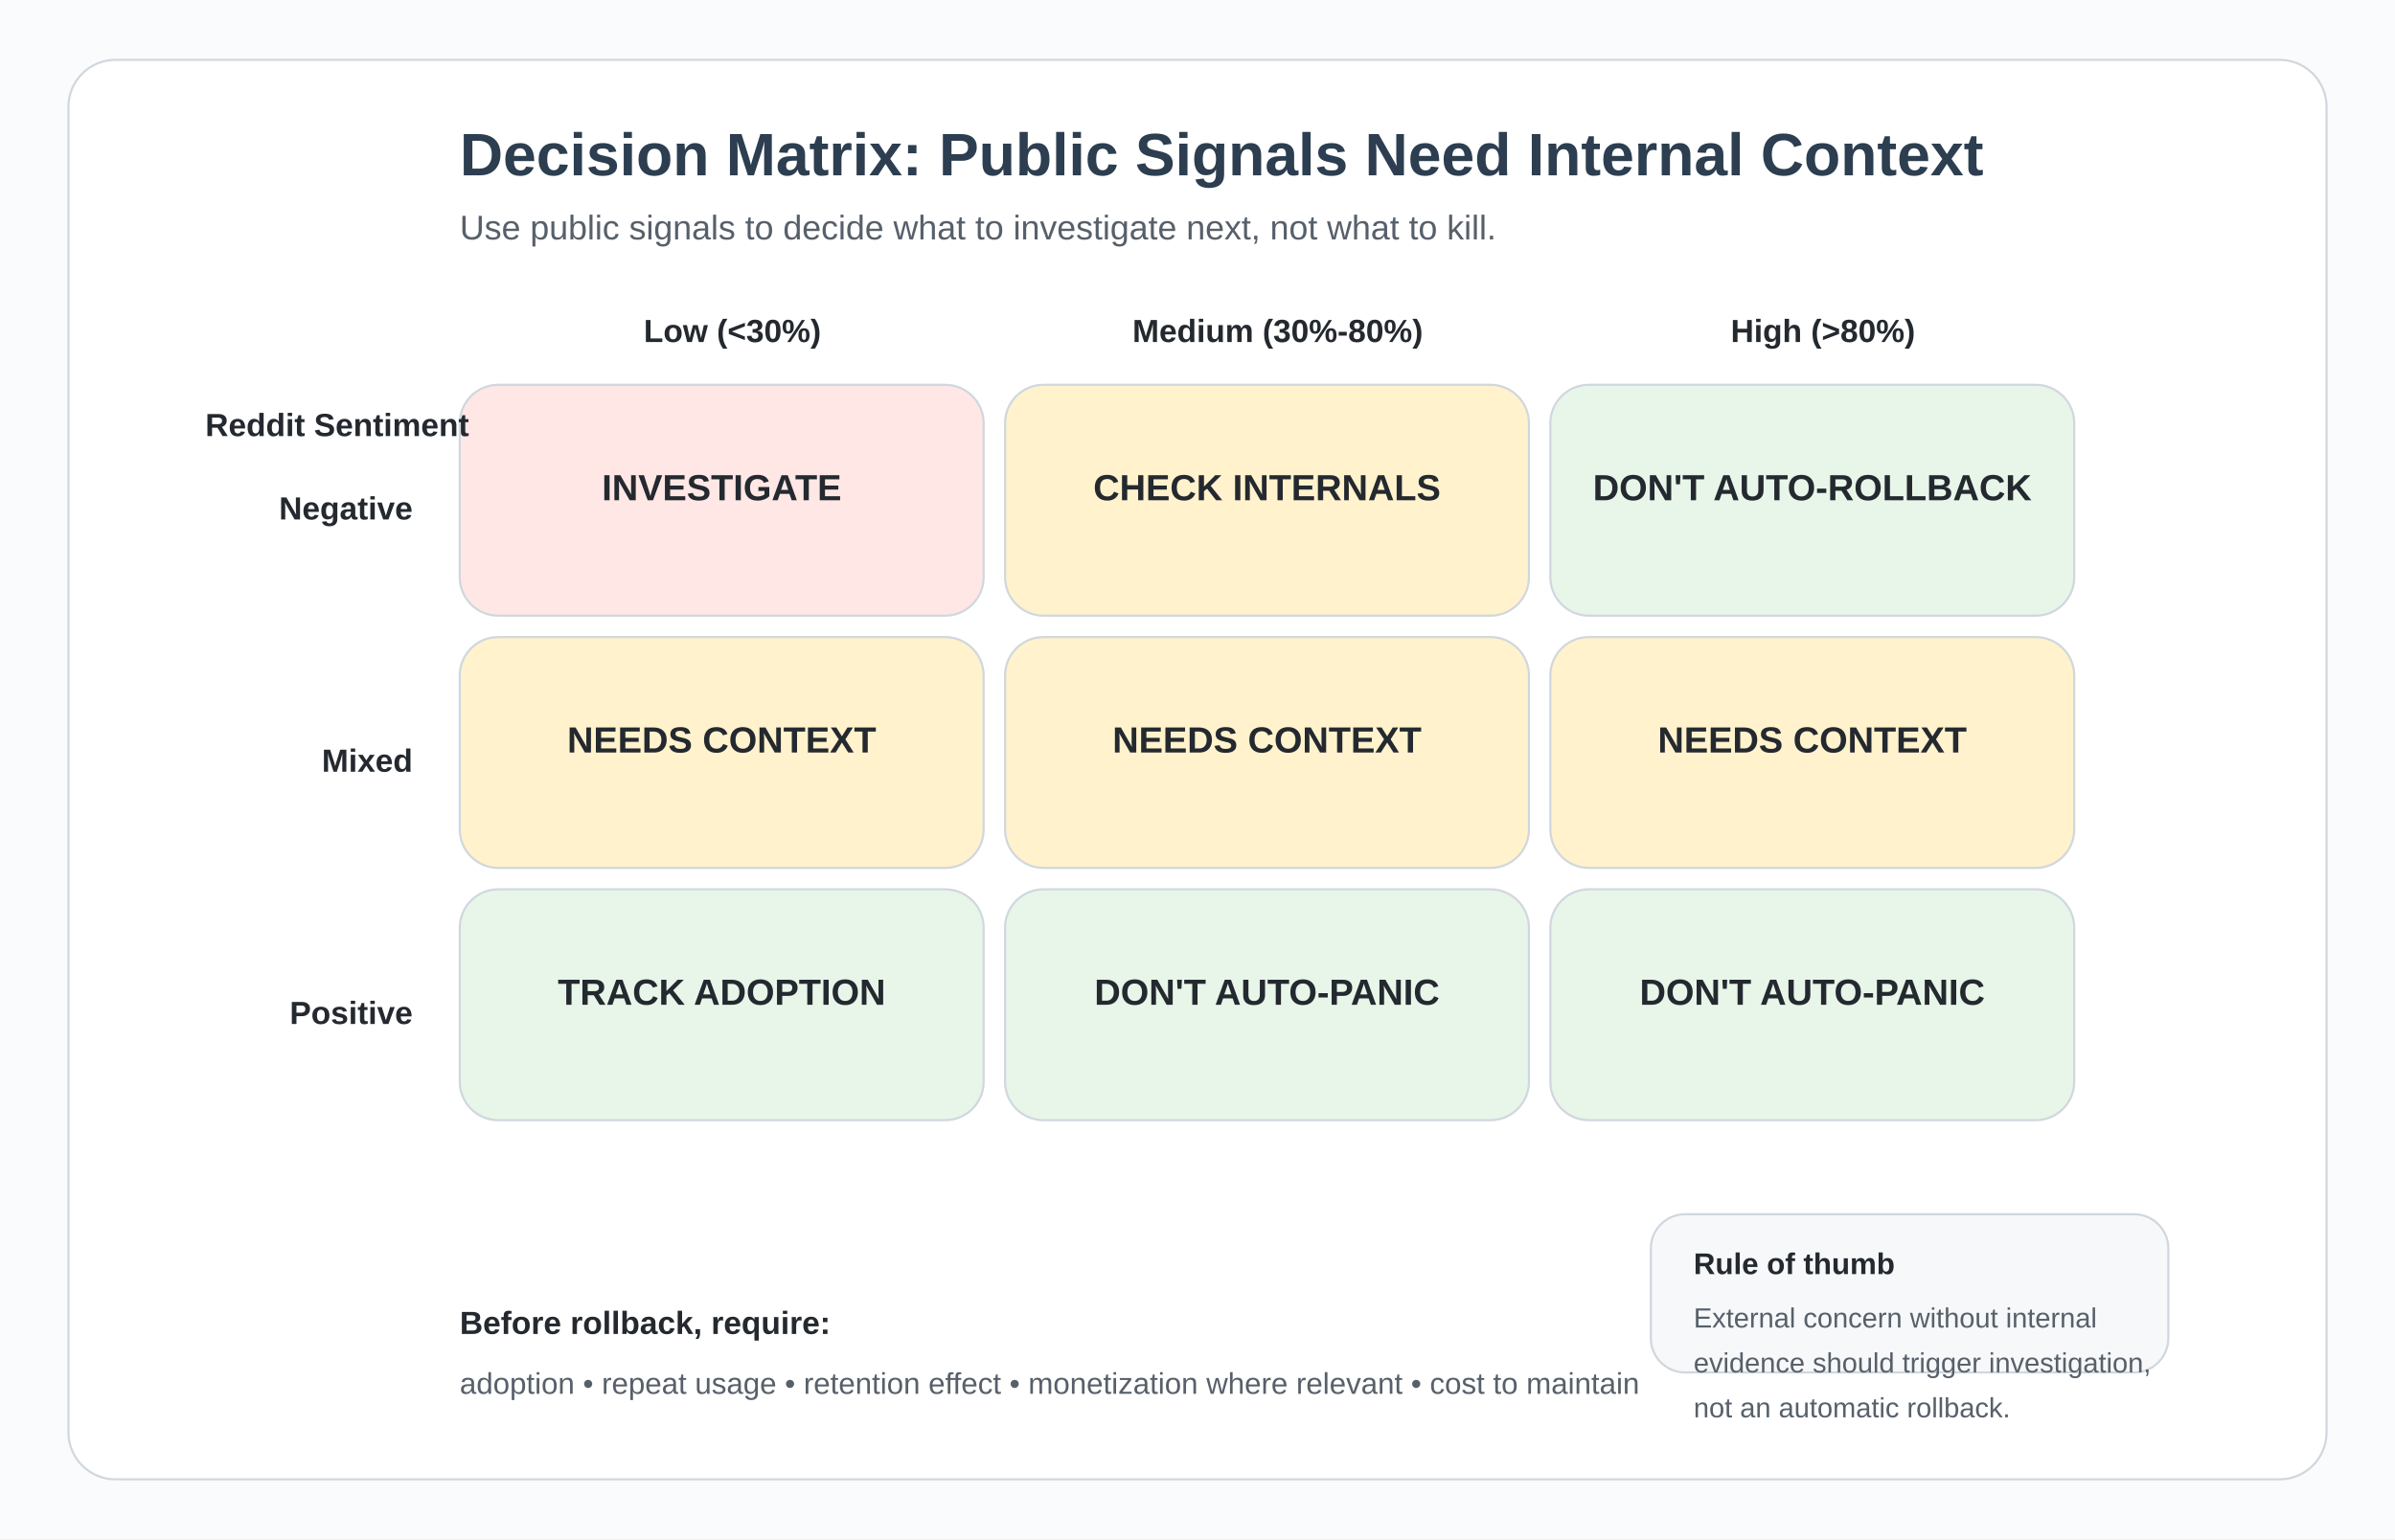
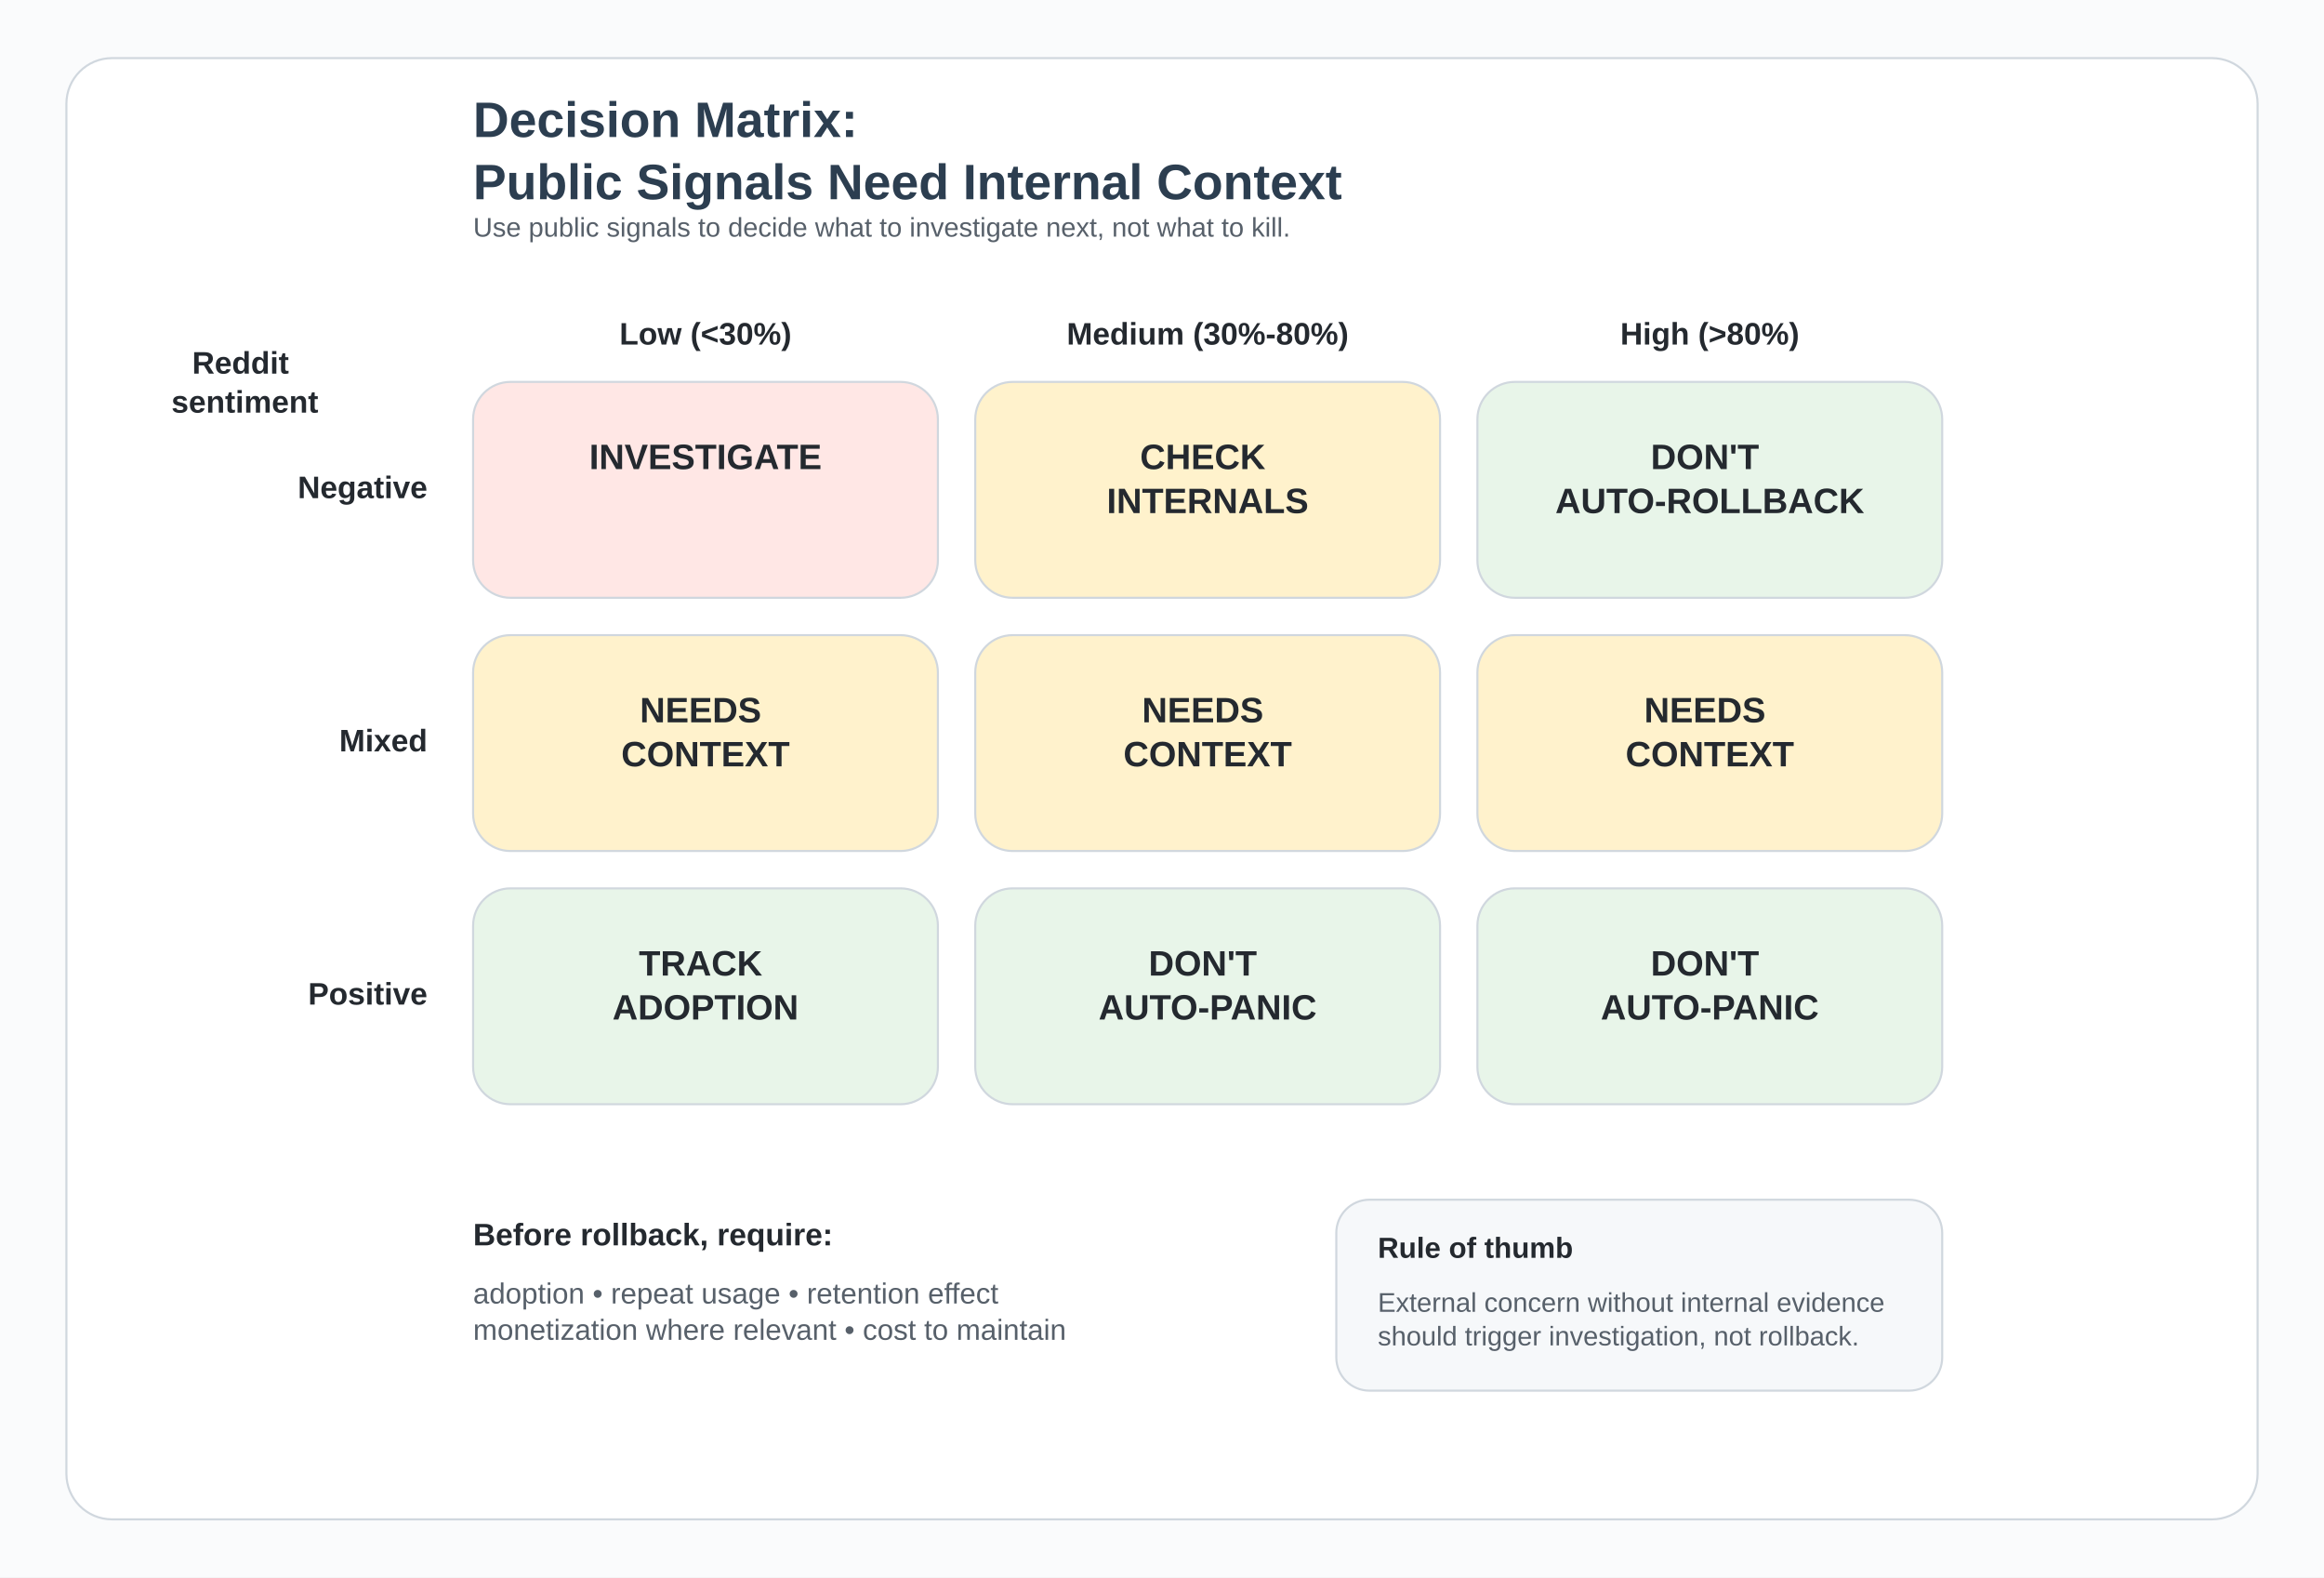
- <svg xmlns="http://www.w3.org/2000/svg" width="1120" height="720" viewBox="0 0 1120 720">
-   <rect width="1120" height="720" fill="#FAFBFC" />
-   <rect x="32" y="28" width="1056" height="664" rx="22" fill="white" stroke="#D0D7DE" />
-   <text x="215" y="82" font-family="Arial, Helvetica, sans-serif" font-size="28" font-weight="700" fill="#2C3E50">Decision Matrix: Public Signals Need Internal Context</text>
-   <text x="215" y="112" font-family="Arial, Helvetica, sans-serif" font-size="16" fill="#57606A">Use public signals to decide what to investigate next, not what to kill.</text>
-   <text x="342.5" y="160" text-anchor="middle" font-family="Arial, Helvetica, sans-serif" font-size="15" font-weight="700" fill="#24292F">Low (&lt;30%)</text>
-   <text x="597.5" y="160" text-anchor="middle" font-family="Arial, Helvetica, sans-serif" font-size="15" font-weight="700" fill="#24292F">Medium (30%-80%)</text>
-   <text x="852.5" y="160" text-anchor="middle" font-family="Arial, Helvetica, sans-serif" font-size="15" font-weight="700" fill="#24292F">High (&gt;80%)</text>
-   <text x="193" y="243.0" text-anchor="end" font-family="Arial, Helvetica, sans-serif" font-size="15" font-weight="700" fill="#24292F">Negative</text>
-   <text x="193" y="361.0" text-anchor="end" font-family="Arial, Helvetica, sans-serif" font-size="15" font-weight="700" fill="#24292F">Mixed</text>
-   <text x="193" y="479.0" text-anchor="end" font-family="Arial, Helvetica, sans-serif" font-size="15" font-weight="700" fill="#24292F">Positive</text>
-   <rect x="215" y="180" width="245" height="108" rx="18" fill="#FFE7E5" stroke="#D0D7DE" />
-   <text x="337.5" y="234" text-anchor="middle" font-family="Arial, Helvetica, sans-serif" font-size="17" font-weight="700" fill="#24292F">INVESTIGATE</text>
-   <rect x="470" y="180" width="245" height="108" rx="18" fill="#FFF2CC" stroke="#D0D7DE" />
-   <text x="592.5" y="234" text-anchor="middle" font-family="Arial, Helvetica, sans-serif" font-size="17" font-weight="700" fill="#24292F">CHECK INTERNALS</text>
-   <rect x="725" y="180" width="245" height="108" rx="18" fill="#E8F5E9" stroke="#D0D7DE" />
-   <text x="847.5" y="234" text-anchor="middle" font-family="Arial, Helvetica, sans-serif" font-size="17" font-weight="700" fill="#24292F">DON'T AUTO-ROLLBACK</text>
-   <rect x="215" y="298" width="245" height="108" rx="18" fill="#FFF2CC" stroke="#D0D7DE" />
-   <text x="337.5" y="352" text-anchor="middle" font-family="Arial, Helvetica, sans-serif" font-size="17" font-weight="700" fill="#24292F">NEEDS CONTEXT</text>
-   <rect x="470" y="298" width="245" height="108" rx="18" fill="#FFF2CC" stroke="#D0D7DE" />
-   <text x="592.5" y="352" text-anchor="middle" font-family="Arial, Helvetica, sans-serif" font-size="17" font-weight="700" fill="#24292F">NEEDS CONTEXT</text>
-   <rect x="725" y="298" width="245" height="108" rx="18" fill="#FFF2CC" stroke="#D0D7DE" />
-   <text x="847.5" y="352" text-anchor="middle" font-family="Arial, Helvetica, sans-serif" font-size="17" font-weight="700" fill="#24292F">NEEDS CONTEXT</text>
-   <rect x="215" y="416" width="245" height="108" rx="18" fill="#E8F5E9" stroke="#D0D7DE" />
-   <text x="337.5" y="470" text-anchor="middle" font-family="Arial, Helvetica, sans-serif" font-size="17" font-weight="700" fill="#24292F">TRACK ADOPTION</text>
-   <rect x="470" y="416" width="245" height="108" rx="18" fill="#E8F5E9" stroke="#D0D7DE" />
-   <text x="592.5" y="470" text-anchor="middle" font-family="Arial, Helvetica, sans-serif" font-size="17" font-weight="700" fill="#24292F">DON'T AUTO-PANIC</text>
-   <rect x="725" y="416" width="245" height="108" rx="18" fill="#E8F5E9" stroke="#D0D7DE" />
-   <text x="847.5" y="470" text-anchor="middle" font-family="Arial, Helvetica, sans-serif" font-size="17" font-weight="700" fill="#24292F">DON'T AUTO-PANIC</text>
-   <text x="96" y="204" font-family="Arial, Helvetica, sans-serif" font-size="15" font-weight="700" fill="#24292F">Reddit Sentiment</text>
-   <text x="215" y="624" font-family="Arial, Helvetica, sans-serif" font-size="15" font-weight="700" fill="#24292F">Before rollback, require:</text>
-   <text x="215" y="652" font-family="Arial, Helvetica, sans-serif" font-size="14" fill="#57606A">adoption • repeat usage • retention effect • monetization where relevant • cost to maintain</text>
-   <rect x="772" y="568" width="242" height="74" rx="16" fill="#F6F8FA" stroke="#D0D7DE" />
-   <text x="792" y="596" font-family="Arial, Helvetica, sans-serif" font-size="14" font-weight="700" fill="#24292F">Rule of thumb</text>
-   <text x="792" y="621" font-family="Arial, Helvetica, sans-serif" font-size="13" fill="#57606A">External concern without internal</text>
-   <text x="792" y="642" font-family="Arial, Helvetica, sans-serif" font-size="13" fill="#57606A">evidence should trigger investigation,</text>
-   <text x="792" y="663" font-family="Arial, Helvetica, sans-serif" font-size="13" fill="#57606A">not an automatic rollback.</text>
+ <svg xmlns="http://www.w3.org/2000/svg" width="1120" height="760" viewBox="0 0 1120 760">
+   <rect width="1120" height="760" fill="#FAFBFC" />
+   <rect x="32" y="28" width="1056" height="704" rx="22" fill="white" stroke="#D0D7DE" />
+   <text x="228.0" y="66.0" text-anchor="start" font-family="Arial, Helvetica, sans-serif" font-size="24" font-weight="700" fill="#2C3E50">
+     <tspan x="228.0" dy="0.0">Decision Matrix:</tspan>
+     <tspan x="228.0" dy="30.0">Public Signals Need Internal Context</tspan>
+   </text>
+   <text x="228.0" y="114.0" text-anchor="start" font-family="Arial, Helvetica, sans-serif" font-size="13" font-weight="400" fill="#57606A">
+     <tspan x="228.0" dy="0.0">Use public signals to decide what to investigate next, not what to kill.</tspan>
+   </text>
+   <text x="340.0" y="166" text-anchor="middle" font-family="Arial, Helvetica, sans-serif" font-size="15" font-weight="700" fill="#24292F">Low (&lt;30%)</text>
+   <text x="582.0" y="166" text-anchor="middle" font-family="Arial, Helvetica, sans-serif" font-size="15" font-weight="700" fill="#24292F">Medium (30%-80%)</text>
+   <text x="824.0" y="166" text-anchor="middle" font-family="Arial, Helvetica, sans-serif" font-size="15" font-weight="700" fill="#24292F">High (&gt;80%)</text>
+   <text x="118.0" y="180.0" text-anchor="middle" font-family="Arial, Helvetica, sans-serif" font-size="15" font-weight="700" fill="#24292F">
+     <tspan x="118.0" dy="0.0">Reddit</tspan>
+     <tspan x="118.0" dy="18.8">sentiment</tspan>
+   </text>
+   <text x="206" y="240.0" text-anchor="end" font-family="Arial, Helvetica, sans-serif" font-size="15" font-weight="700" fill="#24292F">Negative</text>
+   <text x="206" y="362.0" text-anchor="end" font-family="Arial, Helvetica, sans-serif" font-size="15" font-weight="700" fill="#24292F">Mixed</text>
+   <text x="206" y="484.0" text-anchor="end" font-family="Arial, Helvetica, sans-serif" font-size="15" font-weight="700" fill="#24292F">Positive</text>
+   <rect x="228" y="184" width="224" height="104" rx="18" fill="#FFE7E5" stroke="#D0D7DE" />
+   <text x="340.0" y="226.0" text-anchor="middle" font-family="Arial, Helvetica, sans-serif" font-size="17" font-weight="700" fill="#24292F">
+     <tspan x="340.0" dy="0.0">INVESTIGATE</tspan>
+   </text>
+   <rect x="470" y="184" width="224" height="104" rx="18" fill="#FFF2CC" stroke="#D0D7DE" />
+   <text x="582.0" y="226.0" text-anchor="middle" font-family="Arial, Helvetica, sans-serif" font-size="17" font-weight="700" fill="#24292F">
+     <tspan x="582.0" dy="0.0">CHECK</tspan>
+     <tspan x="582.0" dy="21.2">INTERNALS</tspan>
+   </text>
+   <rect x="712" y="184" width="224" height="104" rx="18" fill="#E8F5E9" stroke="#D0D7DE" />
+   <text x="824.0" y="226.0" text-anchor="middle" font-family="Arial, Helvetica, sans-serif" font-size="17" font-weight="700" fill="#24292F">
+     <tspan x="824.0" dy="0.0">DON'T</tspan>
+     <tspan x="824.0" dy="21.2">AUTO-ROLLBACK</tspan>
+   </text>
+   <rect x="228" y="306" width="224" height="104" rx="18" fill="#FFF2CC" stroke="#D0D7DE" />
+   <text x="340.0" y="348.0" text-anchor="middle" font-family="Arial, Helvetica, sans-serif" font-size="17" font-weight="700" fill="#24292F">
+     <tspan x="340.0" dy="0.0">NEEDS</tspan>
+     <tspan x="340.0" dy="21.2">CONTEXT</tspan>
+   </text>
+   <rect x="470" y="306" width="224" height="104" rx="18" fill="#FFF2CC" stroke="#D0D7DE" />
+   <text x="582.0" y="348.0" text-anchor="middle" font-family="Arial, Helvetica, sans-serif" font-size="17" font-weight="700" fill="#24292F">
+     <tspan x="582.0" dy="0.0">NEEDS</tspan>
+     <tspan x="582.0" dy="21.2">CONTEXT</tspan>
+   </text>
+   <rect x="712" y="306" width="224" height="104" rx="18" fill="#FFF2CC" stroke="#D0D7DE" />
+   <text x="824.0" y="348.0" text-anchor="middle" font-family="Arial, Helvetica, sans-serif" font-size="17" font-weight="700" fill="#24292F">
+     <tspan x="824.0" dy="0.0">NEEDS</tspan>
+     <tspan x="824.0" dy="21.2">CONTEXT</tspan>
+   </text>
+   <rect x="228" y="428" width="224" height="104" rx="18" fill="#E8F5E9" stroke="#D0D7DE" />
+   <text x="340.0" y="470.0" text-anchor="middle" font-family="Arial, Helvetica, sans-serif" font-size="17" font-weight="700" fill="#24292F">
+     <tspan x="340.0" dy="0.0">TRACK</tspan>
+     <tspan x="340.0" dy="21.2">ADOPTION</tspan>
+   </text>
+   <rect x="470" y="428" width="224" height="104" rx="18" fill="#E8F5E9" stroke="#D0D7DE" />
+   <text x="582.0" y="470.0" text-anchor="middle" font-family="Arial, Helvetica, sans-serif" font-size="17" font-weight="700" fill="#24292F">
+     <tspan x="582.0" dy="0.0">DON'T</tspan>
+     <tspan x="582.0" dy="21.2">AUTO-PANIC</tspan>
+   </text>
+   <rect x="712" y="428" width="224" height="104" rx="18" fill="#E8F5E9" stroke="#D0D7DE" />
+   <text x="824.0" y="470.0" text-anchor="middle" font-family="Arial, Helvetica, sans-serif" font-size="17" font-weight="700" fill="#24292F">
+     <tspan x="824.0" dy="0.0">DON'T</tspan>
+     <tspan x="824.0" dy="21.2">AUTO-PANIC</tspan>
+   </text>
+   <text x="228.0" y="600.0" text-anchor="start" font-family="Arial, Helvetica, sans-serif" font-size="15" font-weight="700" fill="#24292F">
+     <tspan x="228.0" dy="0.0">Before rollback, require:</tspan>
+   </text>
+   <text x="228.0" y="628.0" text-anchor="start" font-family="Arial, Helvetica, sans-serif" font-size="14" font-weight="400" fill="#57606A">
+     <tspan x="228.0" dy="0.0">adoption • repeat usage • retention effect</tspan>
+     <tspan x="228.0" dy="17.5">monetization where relevant • cost to maintain</tspan>
+   </text>
+   <rect x="644" y="578" width="292" height="92" rx="16" fill="#F6F8FA" stroke="#D0D7DE" />
+   <text x="664.0" y="606.0" text-anchor="start" font-family="Arial, Helvetica, sans-serif" font-size="14" font-weight="700" fill="#24292F">
+     <tspan x="664.0" dy="0.0">Rule of thumb</tspan>
+   </text>
+   <text x="664.0" y="632.0" text-anchor="start" font-family="Arial, Helvetica, sans-serif" font-size="13" font-weight="400" fill="#57606A">
+     <tspan x="664.0" dy="0.0">External concern without internal evidence</tspan>
+     <tspan x="664.0" dy="16.2">should trigger investigation, not rollback.</tspan>
+   </text>
</svg>
